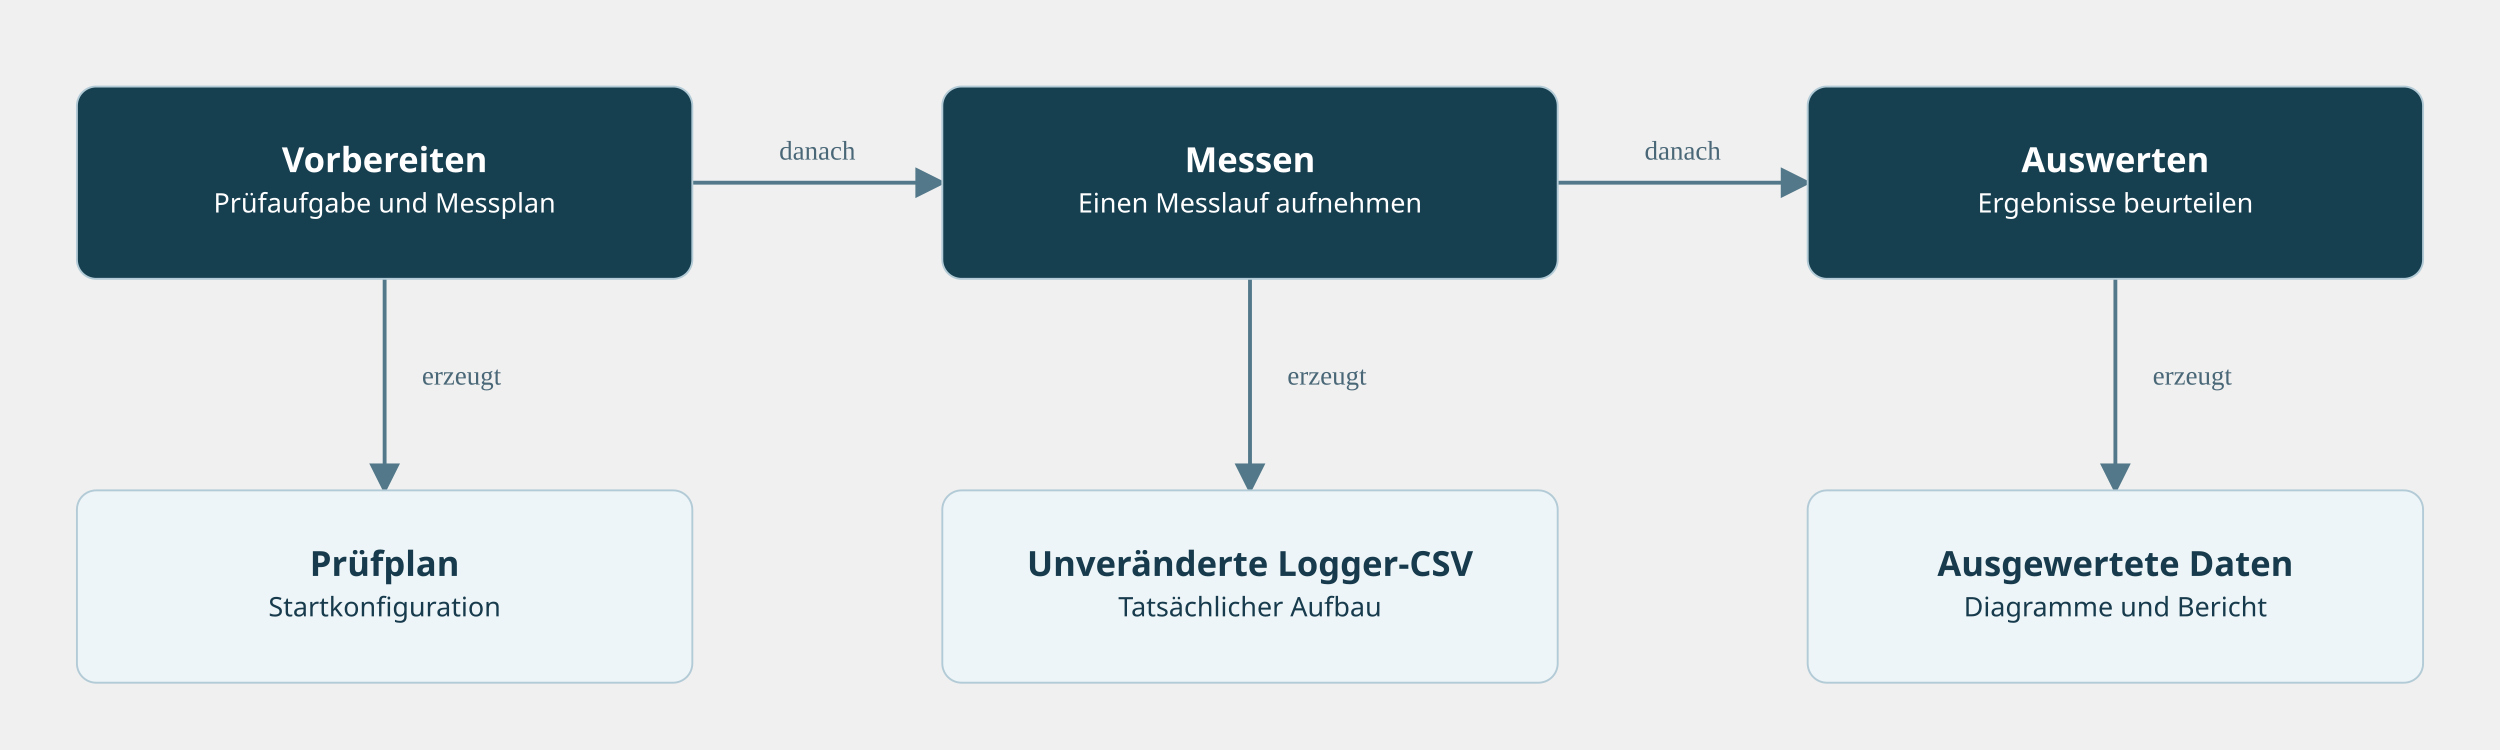
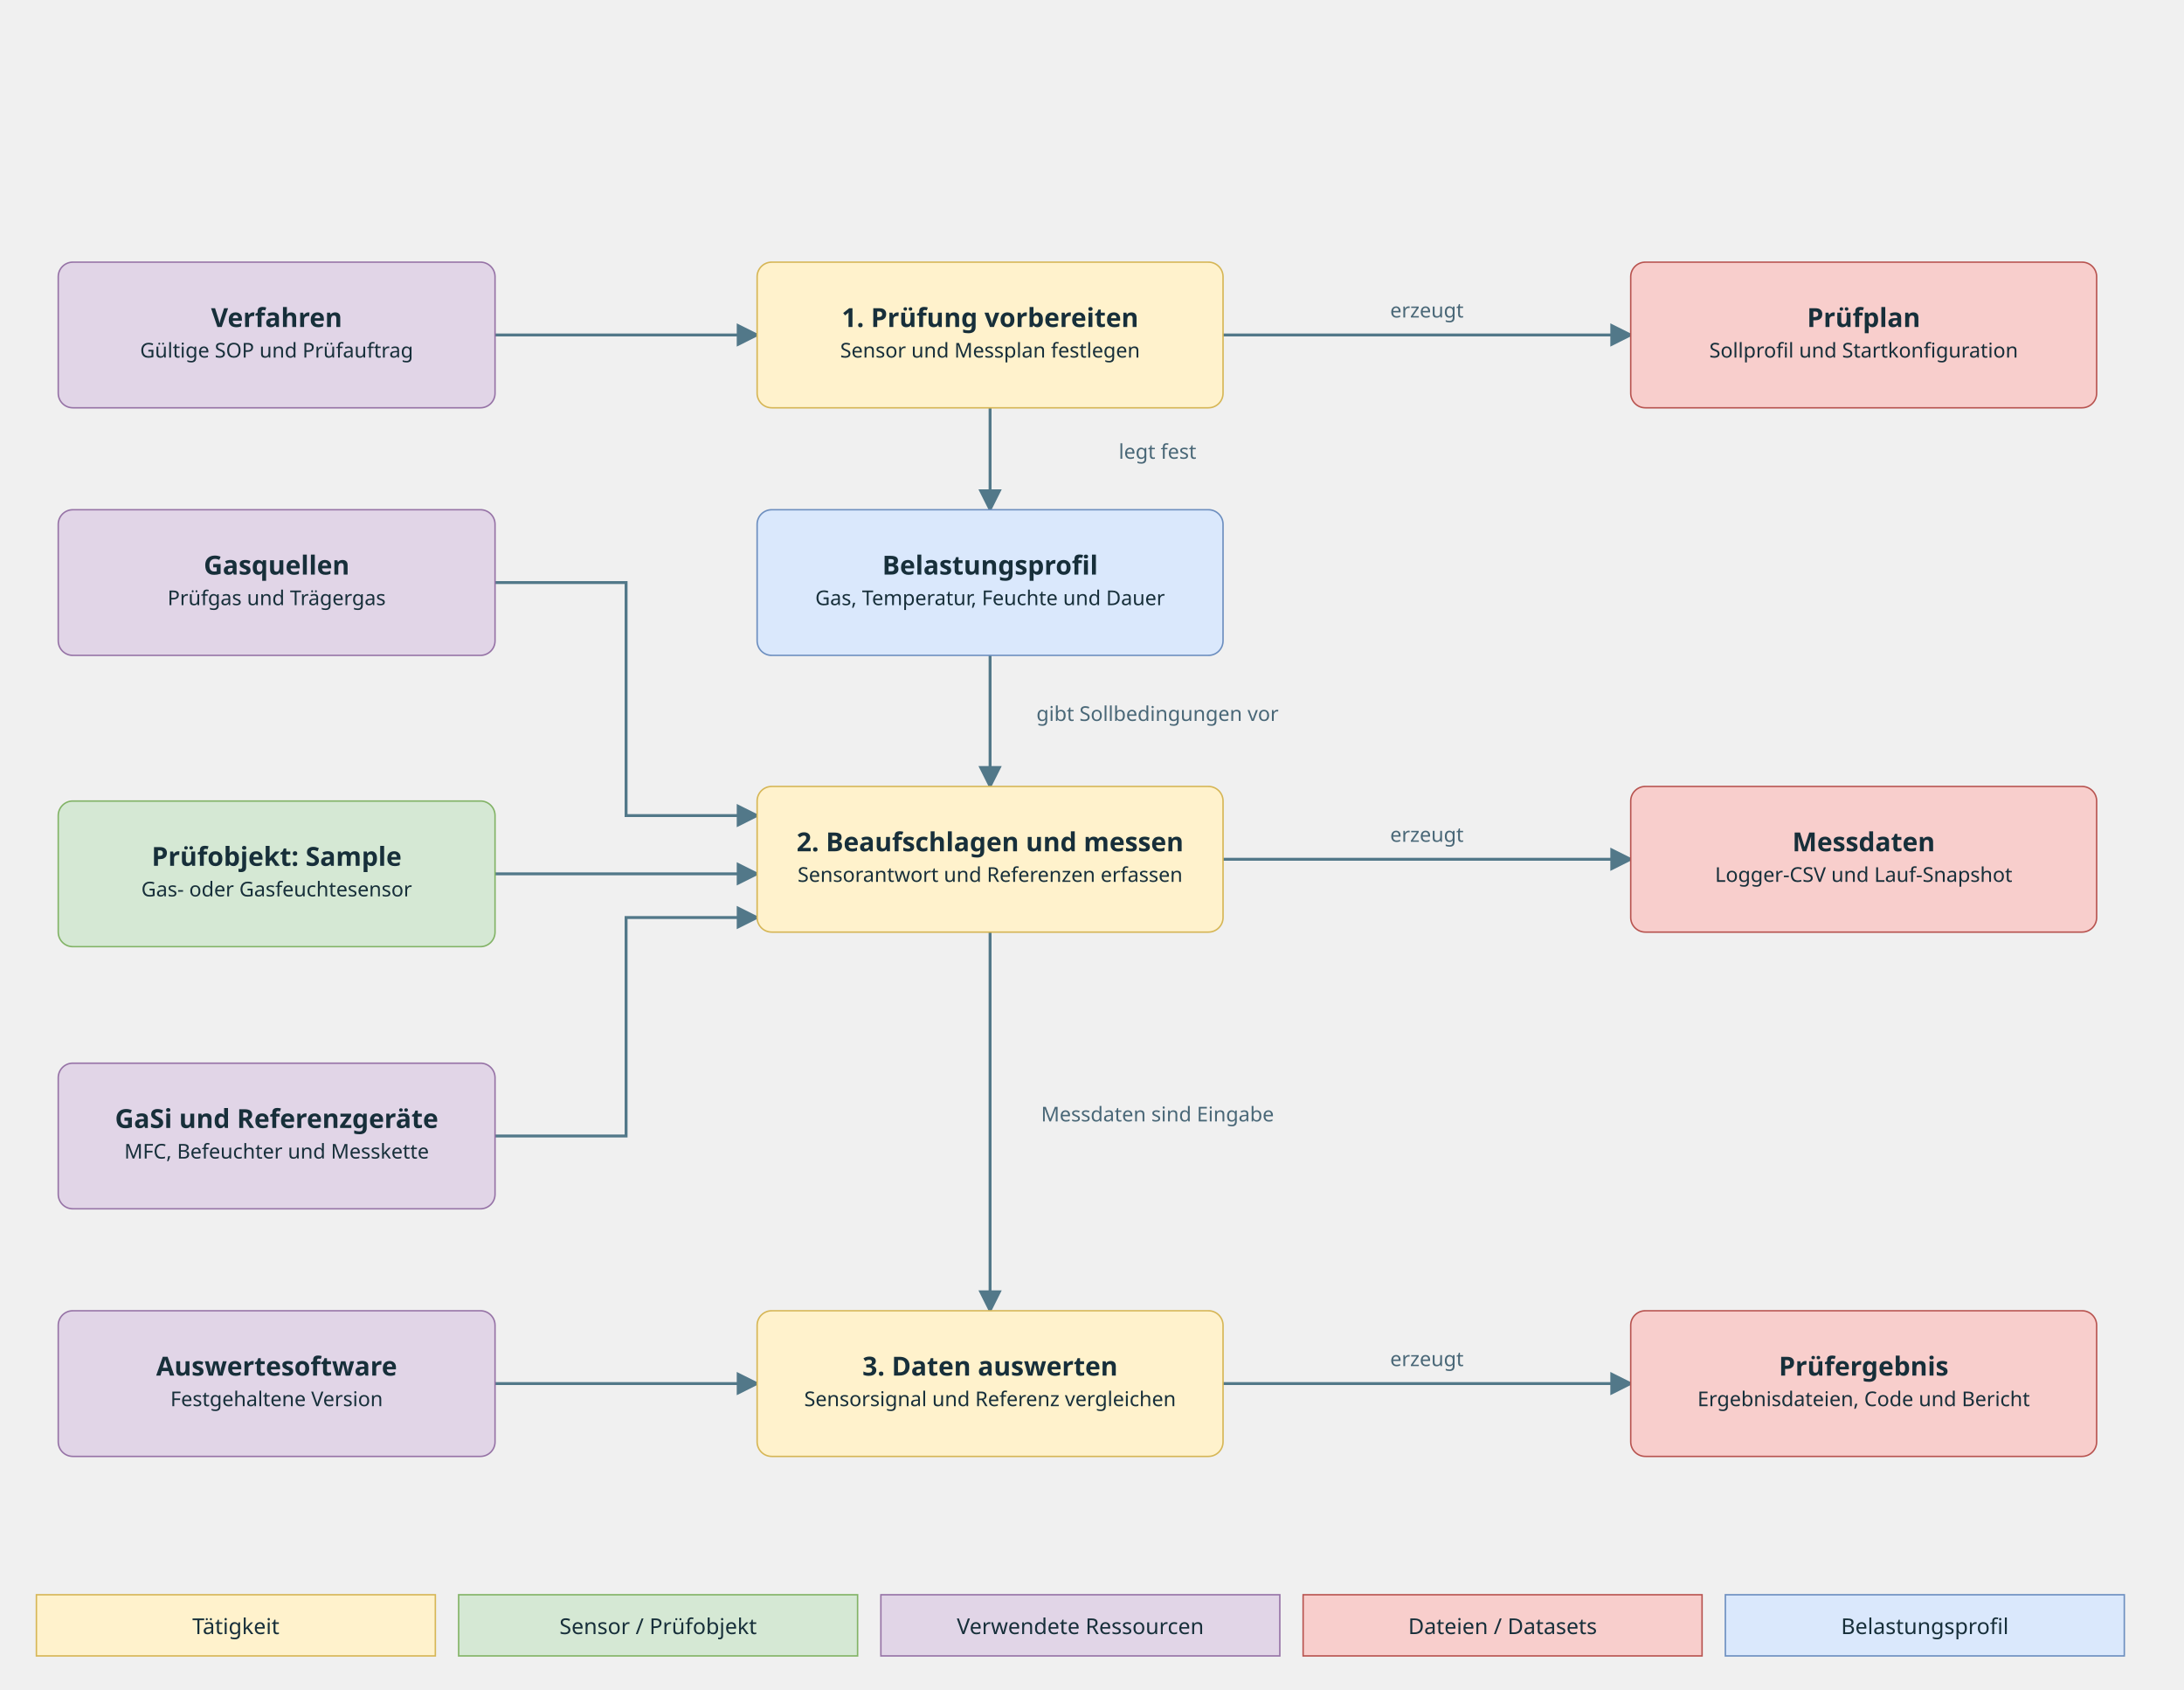
- <svg xmlns="http://www.w3.org/2000/svg" data-profile="workflow" viewBox="0 0 1300 390" role="img" aria-labelledby="workflow-title">
+ <svg xmlns="http://www.w3.org/2000/svg" data-profile="workflow" viewBox="0 0 1500 1160" role="img" aria-labelledby="workflow-title">
  <defs>
    <marker id="workflow-arrow" markerWidth="8" markerHeight="8" refX="7" refY="4" orient="auto">
      <path d="M0 0 L8 4 L0 8 Z" fill="#527889" />
    </marker>
  </defs>
-   <path class="connection" data-source="P" data-target="M" data-relation="danach" d="M360 95 H490" fill="none" stroke="#527889" stroke-width="2" marker-end="url(#workflow-arrow)" />
-   <text x="425" y="83.0" text-anchor="middle" font-size="14" fill="#496777">danach</text>
-   <path class="connection" data-source="M" data-target="E" data-relation="danach" d="M810 95 H940" fill="none" stroke="#527889" stroke-width="2" marker-end="url(#workflow-arrow)" />
-   <text x="875" y="83.0" text-anchor="middle" font-size="14" fill="#496777">danach</text>
-   <path class="connection" data-source="P" data-target="DP" data-relation="erzeugt" d="M200 145 V255" fill="none" stroke="#527889" stroke-width="2" marker-end="url(#workflow-arrow)" />
-   <text x="240.0" y="200" text-anchor="middle" font-size="14" fill="#496777">erzeugt</text>
-   <path class="connection" data-source="M" data-target="DM" data-relation="erzeugt" d="M650 145 V255" fill="none" stroke="#527889" stroke-width="2" marker-end="url(#workflow-arrow)" />
-   <text x="690.0" y="200" text-anchor="middle" font-size="14" fill="#496777">erzeugt</text>
-   <path class="connection" data-source="E" data-target="DE" data-relation="erzeugt" d="M1100 145 V255" fill="none" stroke="#527889" stroke-width="2" marker-end="url(#workflow-arrow)" />
-   <text x="1140.0" y="200" text-anchor="middle" font-size="14" fill="#496777">erzeugt</text>
-   <g data-node="P">
-     <rect class="node-box" x="40" y="45" width="320" height="100" rx="10" fill="#163f50" stroke="#b3cbd6" />
-     <text x="200.0" y="89.5" text-anchor="middle" font-family="sans-serif" font-size="18" font-weight="600" fill="#ffffff">Vorbereiten</text>
-     <text x="200.0" y="110.5" text-anchor="middle" font-family="sans-serif" font-size="14" font-weight="400" fill="#ffffff">Prüfaufgabe und Messplan</text>
+   <path class="connection" data-source="Q" data-target="P" data-relation="wird verwendet" d="M340 230 H520" fill="none" stroke="#527889" stroke-width="2" marker-end="url(#workflow-arrow)" />
+   <path class="connection" data-source="P" data-target="C" data-relation="legt fest" d="M680 280 V350" fill="none" stroke="#527889" stroke-width="2" marker-end="url(#workflow-arrow)" />
+   <text x="795.0" y="315.0" text-anchor="middle" font-family="sans-serif" font-size="14" fill="#496777">legt fest</text>
+   <path class="connection" data-source="C" data-target="M" data-relation="gibt Sollbedingungen vor" d="M680 450 V540" fill="none" stroke="#527889" stroke-width="2" marker-end="url(#workflow-arrow)" />
+   <text x="795.0" y="495.0" text-anchor="middle" font-family="sans-serif" font-size="14" fill="#496777">gibt Sollbedingungen vor</text>
+   <path class="connection" data-source="G" data-target="M" data-relation="werden verwendet" d="M340 400 H430 V560 H520" fill="none" stroke="#527889" stroke-width="2" marker-end="url(#workflow-arrow)" />
+   <path class="connection" data-source="D" data-target="M" data-relation="wird geprüft" d="M340 600 H520" fill="none" stroke="#527889" stroke-width="2" marker-end="url(#workflow-arrow)" />
+   <path class="connection" data-source="I" data-target="M" data-relation="werden verwendet" d="M340 780 H430 V630 H520" fill="none" stroke="#527889" stroke-width="2" marker-end="url(#workflow-arrow)" />
+   <path class="connection" data-source="M" data-target="E" data-relation="Messdaten sind Eingabe" d="M680 640 V900" fill="none" stroke="#527889" stroke-width="2" marker-end="url(#workflow-arrow)" />
+   <text x="795.0" y="770.0" text-anchor="middle" font-family="sans-serif" font-size="14" fill="#496777">Messdaten sind Eingabe</text>
+   <path class="connection" data-source="W" data-target="E" data-relation="wird verwendet" d="M340 950 H520" fill="none" stroke="#527889" stroke-width="2" marker-end="url(#workflow-arrow)" />
+   <path class="connection" data-source="P" data-target="DP" data-relation="erzeugt" d="M840 230 H1120" fill="none" stroke="#527889" stroke-width="2" marker-end="url(#workflow-arrow)" />
+   <text x="980.0" y="218.0" text-anchor="middle" font-family="sans-serif" font-size="14" fill="#496777">erzeugt</text>
+   <path class="connection" data-source="M" data-target="DM" data-relation="erzeugt" d="M840 590 H1120" fill="none" stroke="#527889" stroke-width="2" marker-end="url(#workflow-arrow)" />
+   <text x="980.0" y="578.0" text-anchor="middle" font-family="sans-serif" font-size="14" fill="#496777">erzeugt</text>
+   <path class="connection" data-source="E" data-target="DE" data-relation="erzeugt" d="M840 950 H1120" fill="none" stroke="#527889" stroke-width="2" marker-end="url(#workflow-arrow)" />
+   <text x="980.0" y="938.0" text-anchor="middle" font-family="sans-serif" font-size="14" fill="#496777">erzeugt</text>
+   <g data-node="Q" data-role="resource">
+     <rect class="node-box" x="40" y="180" width="300" height="100" rx="10" fill="#e1d5e7" stroke="#9673a6" />
+     <text x="190.0" y="224.5" text-anchor="middle" font-family="sans-serif" font-size="18" font-weight="600" fill="#172f3a">Verfahren</text>
+     <text x="190.0" y="245.5" text-anchor="middle" font-family="sans-serif" font-size="14" font-weight="400" fill="#172f3a">Gültige SOP und Prüfauftrag</text>
  </g>
-   <g data-node="M">
-     <rect class="node-box" x="490" y="45" width="320" height="100" rx="10" fill="#163f50" stroke="#b3cbd6" />
-     <text x="650.0" y="89.5" text-anchor="middle" font-family="sans-serif" font-size="18" font-weight="600" fill="#ffffff">Messen</text>
-     <text x="650.0" y="110.5" text-anchor="middle" font-family="sans-serif" font-size="14" font-weight="400" fill="#ffffff">Einen Messlauf aufnehmen</text>
+   <g data-node="P" data-role="activity">
+     <rect class="node-box" x="520" y="180" width="320" height="100" rx="10" fill="#fff2cc" stroke="#d6b656" />
+     <text x="680.0" y="224.5" text-anchor="middle" font-family="sans-serif" font-size="18" font-weight="600" fill="#172f3a">1. Prüfung vorbereiten</text>
+     <text x="680.0" y="245.5" text-anchor="middle" font-family="sans-serif" font-size="14" font-weight="400" fill="#172f3a">Sensor und Messplan festlegen</text>
  </g>
-   <g data-node="E">
-     <rect class="node-box" x="940" y="45" width="320" height="100" rx="10" fill="#163f50" stroke="#b3cbd6" />
-     <text x="1100.0" y="89.5" text-anchor="middle" font-family="sans-serif" font-size="18" font-weight="600" fill="#ffffff">Auswerten</text>
-     <text x="1100.0" y="110.5" text-anchor="middle" font-family="sans-serif" font-size="14" font-weight="400" fill="#ffffff">Ergebnisse beurteilen</text>
+   <g data-node="C" data-role="conditions">
+     <rect class="node-box" x="520" y="350" width="320" height="100" rx="10" fill="#dae8fc" stroke="#6c8ebf" />
+     <text x="680.0" y="394.5" text-anchor="middle" font-family="sans-serif" font-size="18" font-weight="600" fill="#172f3a">Belastungsprofil</text>
+     <text x="680.0" y="415.5" text-anchor="middle" font-family="sans-serif" font-size="14" font-weight="400" fill="#172f3a">Gas, Temperatur, Feuchte und Dauer</text>
  </g>
-   <g data-node="DP">
-     <rect class="node-box" x="40" y="255" width="320" height="100" rx="10" fill="#edf5f8" stroke="#b3cbd6" />
-     <text x="200.0" y="299.5" text-anchor="middle" font-family="sans-serif" font-size="18" font-weight="600" fill="#173b4c">Prüfplan</text>
-     <text x="200.0" y="320.5" text-anchor="middle" font-family="sans-serif" font-size="14" font-weight="400" fill="#173b4c">Startkonfiguration</text>
+   <g data-node="M" data-role="activity">
+     <rect class="node-box" x="520" y="540" width="320" height="100" rx="10" fill="#fff2cc" stroke="#d6b656" />
+     <text x="680.0" y="584.5" text-anchor="middle" font-family="sans-serif" font-size="18" font-weight="600" fill="#172f3a">2. Beaufschlagen und messen</text>
+     <text x="680.0" y="605.5" text-anchor="middle" font-family="sans-serif" font-size="14" font-weight="400" fill="#172f3a">Sensorantwort und Referenzen erfassen</text>
  </g>
-   <g data-node="DM">
-     <rect class="node-box" x="490" y="255" width="320" height="100" rx="10" fill="#edf5f8" stroke="#b3cbd6" />
-     <text x="650.0" y="299.5" text-anchor="middle" font-family="sans-serif" font-size="18" font-weight="600" fill="#173b4c">Unveränderte Logger-CSV</text>
-     <text x="650.0" y="320.5" text-anchor="middle" font-family="sans-serif" font-size="14" font-weight="400" fill="#173b4c">Tatsächlicher Aufbau</text>
+   <g data-node="G" data-role="resource">
+     <rect class="node-box" x="40" y="350" width="300" height="100" rx="10" fill="#e1d5e7" stroke="#9673a6" />
+     <text x="190.0" y="394.5" text-anchor="middle" font-family="sans-serif" font-size="18" font-weight="600" fill="#172f3a">Gasquellen</text>
+     <text x="190.0" y="415.5" text-anchor="middle" font-family="sans-serif" font-size="14" font-weight="400" fill="#172f3a">Prüfgas und Trägergas</text>
  </g>
-   <g data-node="DE">
-     <rect class="node-box" x="940" y="255" width="320" height="100" rx="10" fill="#edf5f8" stroke="#b3cbd6" />
-     <text x="1100.0" y="299.5" text-anchor="middle" font-family="sans-serif" font-size="18" font-weight="600" fill="#173b4c">Ausgewertete Daten</text>
-     <text x="1100.0" y="320.5" text-anchor="middle" font-family="sans-serif" font-size="14" font-weight="400" fill="#173b4c">Diagramme und Bericht</text>
+   <g data-node="D" data-role="sample">
+     <rect class="node-box" x="40" y="550" width="300" height="100" rx="10" fill="#d5e8d4" stroke="#82b366" />
+     <text x="190.0" y="594.5" text-anchor="middle" font-family="sans-serif" font-size="18" font-weight="600" fill="#172f3a">Prüfobjekt: Sample</text>
+     <text x="190.0" y="615.5" text-anchor="middle" font-family="sans-serif" font-size="14" font-weight="400" fill="#172f3a">Gas- oder Gasfeuchtesensor</text>
+   </g>
+   <g data-node="I" data-role="resource">
+     <rect class="node-box" x="40" y="730" width="300" height="100" rx="10" fill="#e1d5e7" stroke="#9673a6" />
+     <text x="190.0" y="774.5" text-anchor="middle" font-family="sans-serif" font-size="18" font-weight="600" fill="#172f3a">GaSi und Referenzgeräte</text>
+     <text x="190.0" y="795.5" text-anchor="middle" font-family="sans-serif" font-size="14" font-weight="400" fill="#172f3a">MFC, Befeuchter und Messkette</text>
+   </g>
+   <g data-node="E" data-role="activity">
+     <rect class="node-box" x="520" y="900" width="320" height="100" rx="10" fill="#fff2cc" stroke="#d6b656" />
+     <text x="680.0" y="944.5" text-anchor="middle" font-family="sans-serif" font-size="18" font-weight="600" fill="#172f3a">3. Daten auswerten</text>
+     <text x="680.0" y="965.5" text-anchor="middle" font-family="sans-serif" font-size="14" font-weight="400" fill="#172f3a">Sensorsignal und Referenz vergleichen</text>
+   </g>
+   <g data-node="W" data-role="resource">
+     <rect class="node-box" x="40" y="900" width="300" height="100" rx="10" fill="#e1d5e7" stroke="#9673a6" />
+     <text x="190.0" y="944.5" text-anchor="middle" font-family="sans-serif" font-size="18" font-weight="600" fill="#172f3a">Auswertesoftware</text>
+     <text x="190.0" y="965.5" text-anchor="middle" font-family="sans-serif" font-size="14" font-weight="400" fill="#172f3a">Festgehaltene Version</text>
+   </g>
+   <g data-node="DP" data-role="dataset">
+     <rect class="node-box" x="1120" y="180" width="320" height="100" rx="10" fill="#f8cecc" stroke="#b85450" />
+     <text x="1280.0" y="224.5" text-anchor="middle" font-family="sans-serif" font-size="18" font-weight="600" fill="#172f3a">Prüfplan</text>
+     <text x="1280.0" y="245.5" text-anchor="middle" font-family="sans-serif" font-size="14" font-weight="400" fill="#172f3a">Sollprofil und Startkonfiguration</text>
+   </g>
+   <g data-node="DM" data-role="dataset">
+     <rect class="node-box" x="1120" y="540" width="320" height="100" rx="10" fill="#f8cecc" stroke="#b85450" />
+     <text x="1280.0" y="584.5" text-anchor="middle" font-family="sans-serif" font-size="18" font-weight="600" fill="#172f3a">Messdaten</text>
+     <text x="1280.0" y="605.5" text-anchor="middle" font-family="sans-serif" font-size="14" font-weight="400" fill="#172f3a">Logger-CSV und Lauf-Snapshot</text>
+   </g>
+   <g data-node="DE" data-role="dataset">
+     <rect class="node-box" x="1120" y="900" width="320" height="100" rx="10" fill="#f8cecc" stroke="#b85450" />
+     <text x="1280.0" y="944.5" text-anchor="middle" font-family="sans-serif" font-size="18" font-weight="600" fill="#172f3a">Prüfergebnis</text>
+     <text x="1280.0" y="965.5" text-anchor="middle" font-family="sans-serif" font-size="14" font-weight="400" fill="#172f3a">Ergebnisdateien, Code und Bericht</text>
+   </g>
+   <g class="legend">
+     <rect x="25.0" y="1095" width="274.0" height="42" fill="#fff2cc" stroke="#d6b656" />
+     <text x="162.0" y="1122" text-anchor="middle" font-family="sans-serif" font-size="15" fill="#172f3a">Tätigkeit</text>
+   </g>
+   <g class="legend">
+     <rect x="315.0" y="1095" width="274.0" height="42" fill="#d5e8d4" stroke="#82b366" />
+     <text x="452.0" y="1122" text-anchor="middle" font-family="sans-serif" font-size="15" fill="#172f3a">Sensor / Prüfobjekt</text>
+   </g>
+   <g class="legend">
+     <rect x="605.0" y="1095" width="274.0" height="42" fill="#e1d5e7" stroke="#9673a6" />
+     <text x="742.0" y="1122" text-anchor="middle" font-family="sans-serif" font-size="15" fill="#172f3a">Verwendete Ressourcen</text>
+   </g>
+   <g class="legend">
+     <rect x="895.0" y="1095" width="274.0" height="42" fill="#f8cecc" stroke="#b85450" />
+     <text x="1032.0" y="1122" text-anchor="middle" font-family="sans-serif" font-size="15" fill="#172f3a">Dateien / Datasets</text>
+   </g>
+   <g class="legend">
+     <rect x="1185.0" y="1095" width="274.0" height="42" fill="#dae8fc" stroke="#6c8ebf" />
+     <text x="1322.0" y="1122" text-anchor="middle" font-family="sans-serif" font-size="15" fill="#172f3a">Belastungsprofil</text>
  </g>
</svg>
